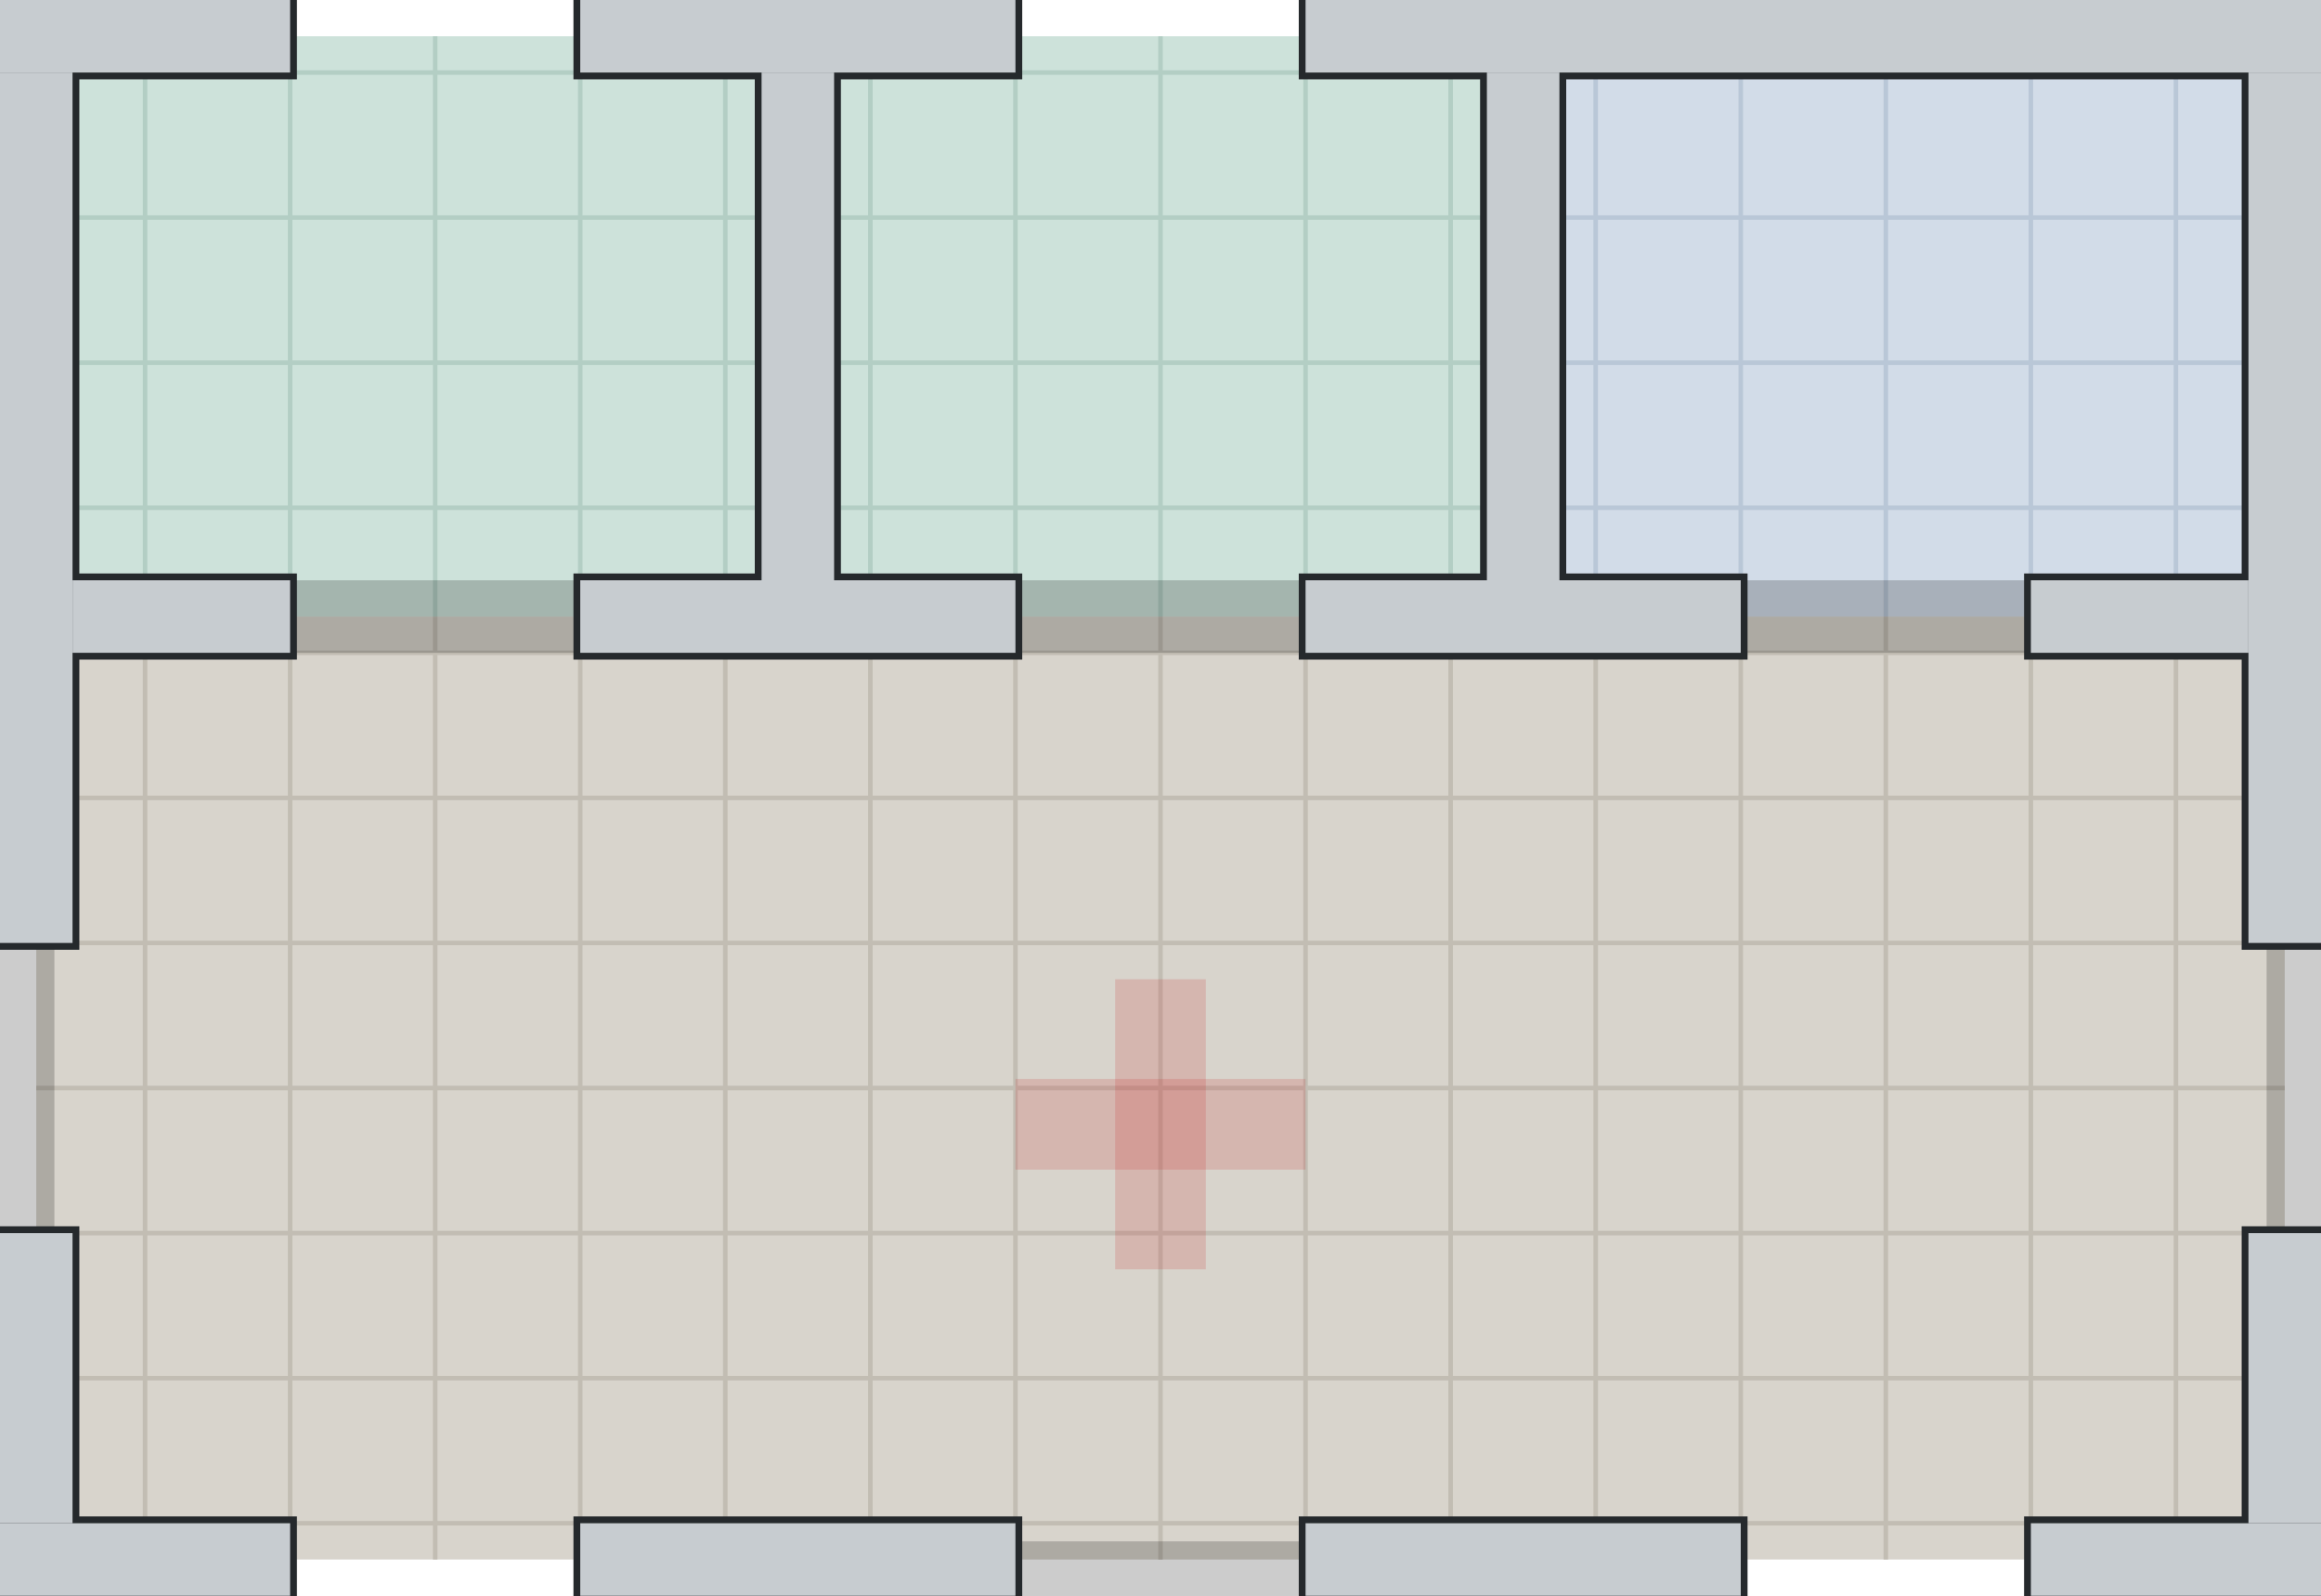
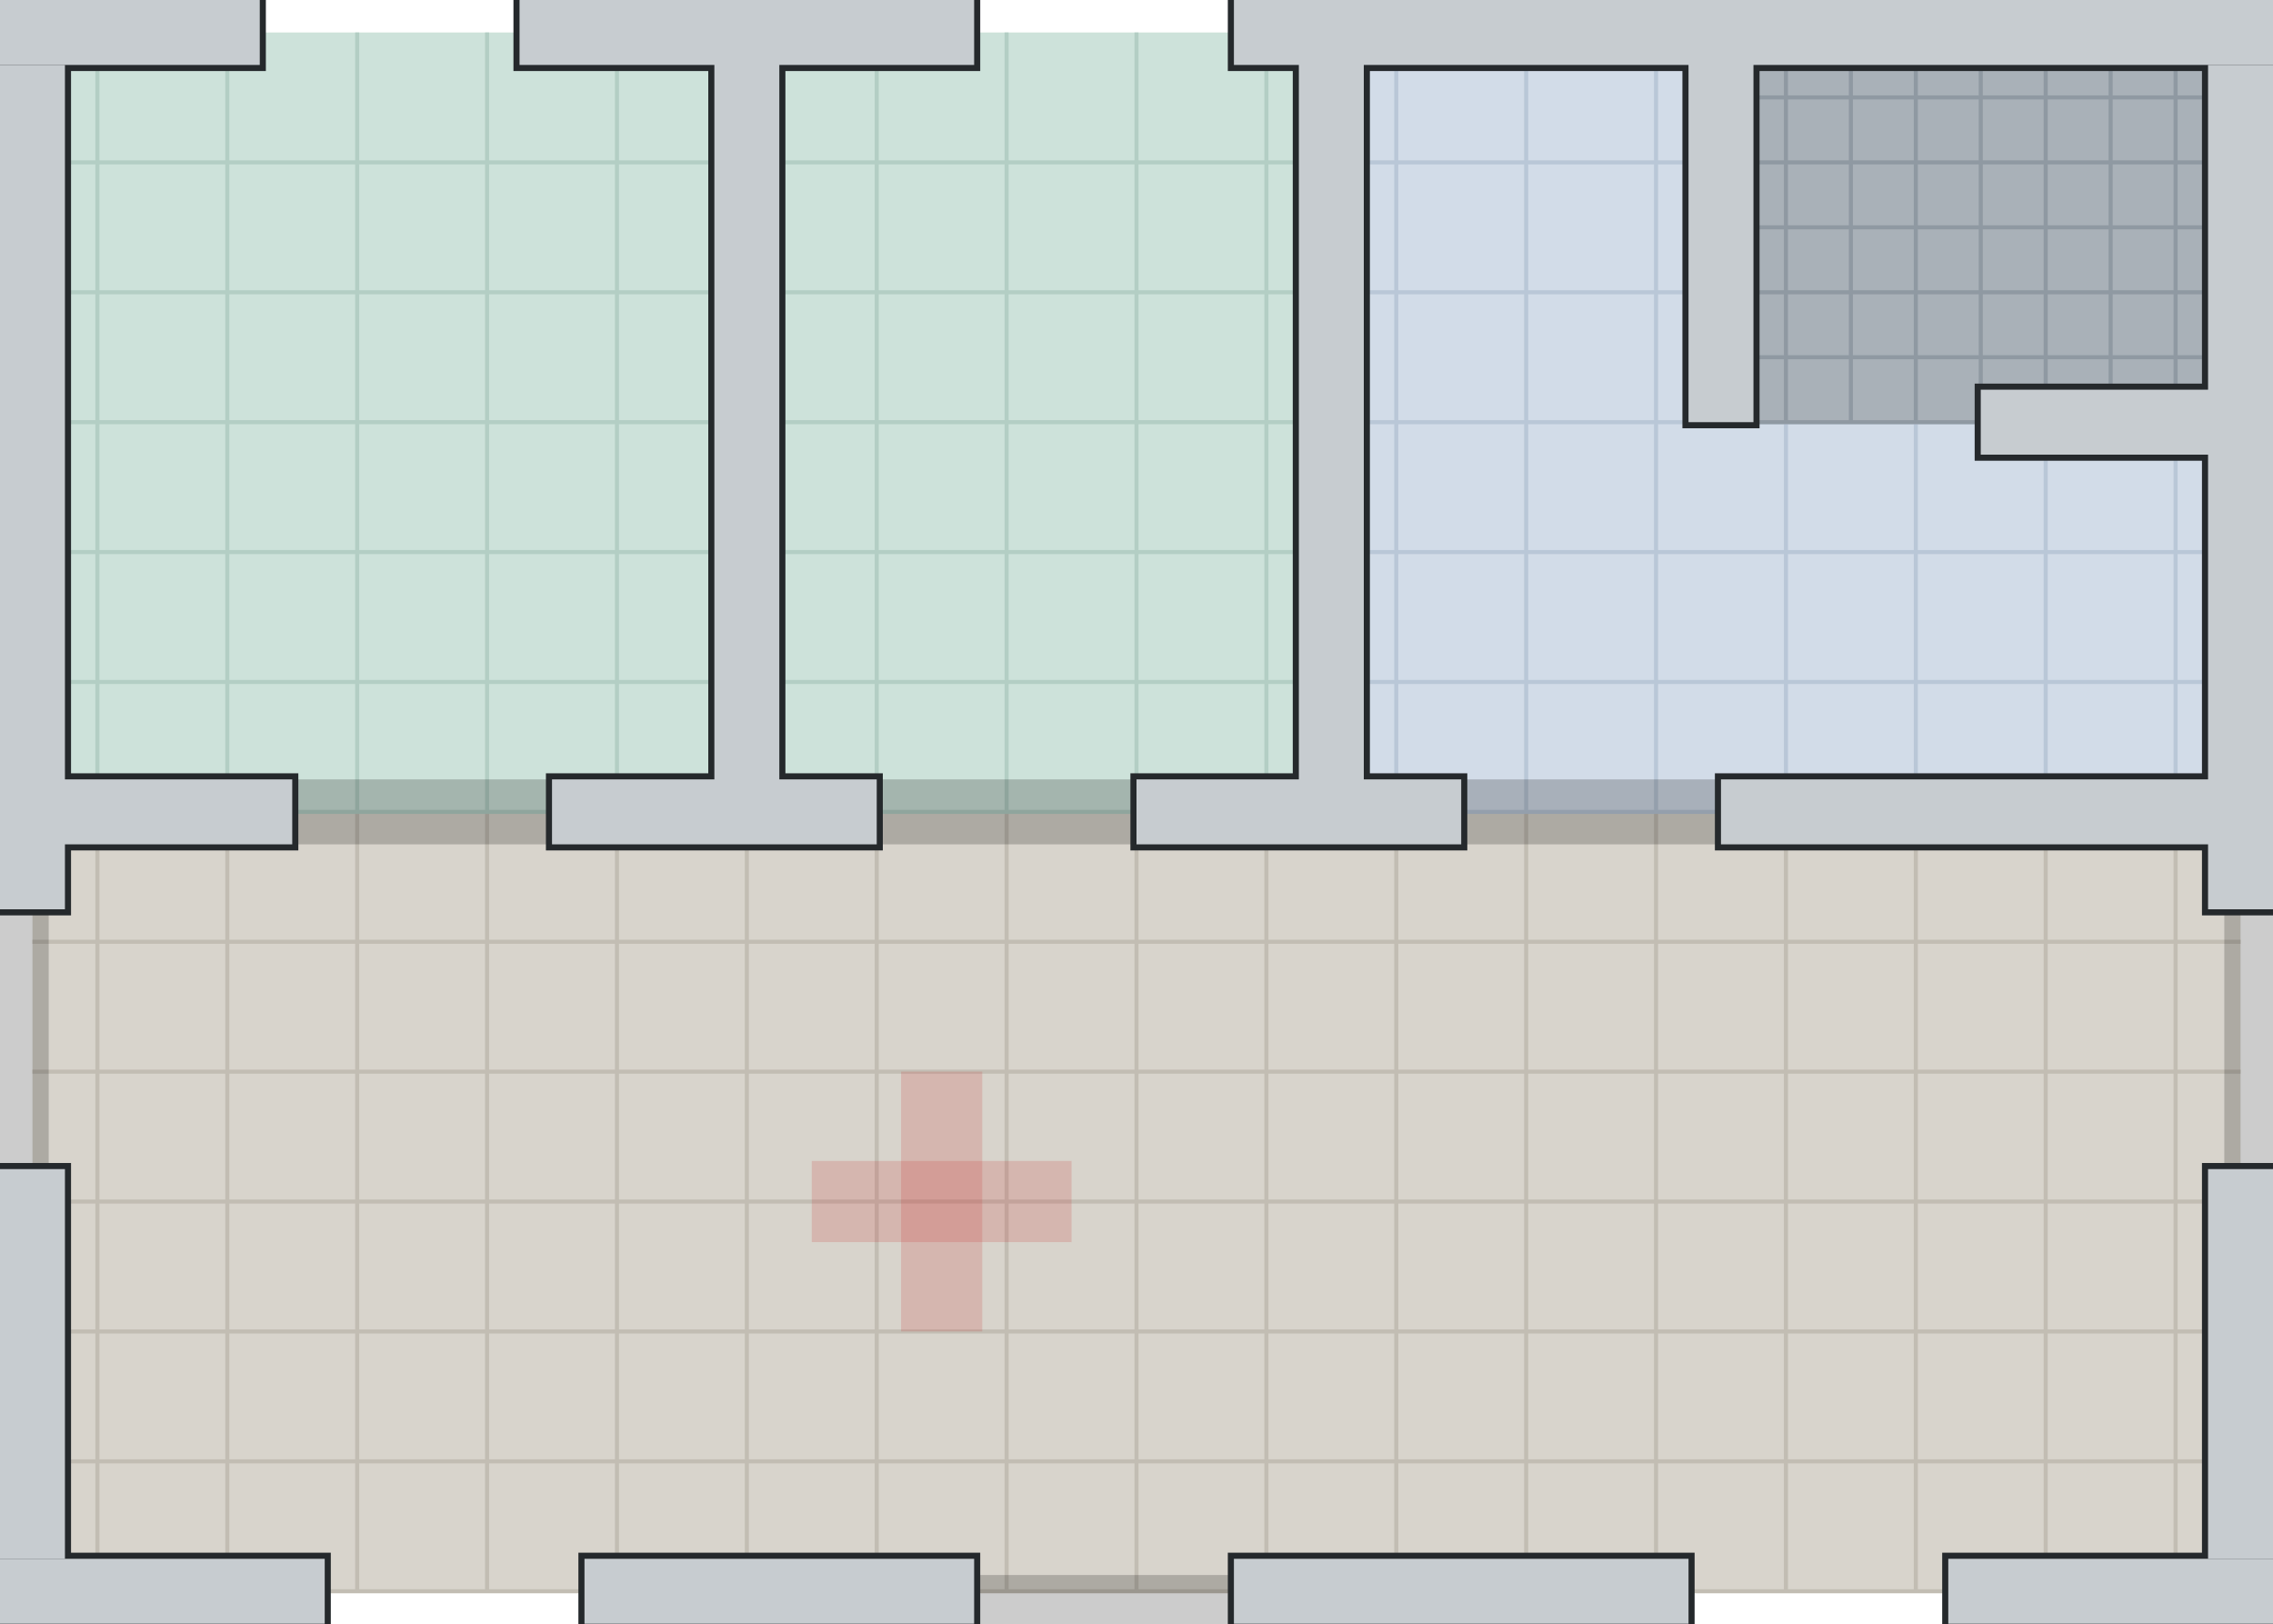
- <svg xmlns="http://www.w3.org/2000/svg" width="1024" height="704" viewBox="0 0 1024 704">
-   <rect x="16" y="272" width="992" height="416" fill="#d8d4cc" />
-   <path d="M64 272V688M128 272V688M192 272V688M256 272V688M320 272V688M384 272V688M448 272V688M512 272V688M576 272V688M640 272V688M704 272V688M768 272V688M832 272V688M896 272V688M960 272V688M16 672H1008M16 608H1008M16 544H1008M16 480H1008M16 416H1008M16 352H1008M16 288H1008" stroke="#c2bdb3" stroke-width="2" fill="none" />
-   <rect x="16" y="16" width="336" height="256" fill="#cde2da" />
-   <path d="M64 16V272M128 16V272M192 16V272M256 16V272M320 16V272M16 224H352M16 160H352M16 96H352M16 32H352" stroke="#b3cec4" stroke-width="2" fill="none" />
-   <rect x="352" y="16" width="320" height="256" fill="#cde2da" />
-   <path d="M384 16V272M448 16V272M512 16V272M576 16V272M640 16V272M352 224H672M352 160H672M352 96H672M352 32H672" stroke="#b3cec4" stroke-width="2" fill="none" />
-   <rect x="672" y="16" width="336" height="256" fill="#d2dce8" />
-   <path d="M704 16V272M768 16V272M832 16V272M896 16V272M960 16V272M672 224H1008M672 160H1008M672 96H1008M672 32H1008" stroke="#b9c7d7" stroke-width="2" fill="none" />
-   <rect x="492" y="432" width="40" height="128" fill="#c8312e" fill-opacity="0.18" />
-   <rect x="448" y="476" width="128" height="40" fill="#c8312e" fill-opacity="0.18" />
-   <rect x="448" y="680" width="128" height="32" fill="#00000033" />
-   <rect x="-8" y="416" width="32" height="128" fill="#00000033" />
-   <rect x="1000" y="416" width="32" height="128" fill="#00000033" />
-   <rect x="128" y="256" width="128" height="32" fill="#00000033" />
-   <rect x="448" y="256" width="128" height="32" fill="#00000033" />
-   <rect x="768" y="256" width="128" height="32" fill="#00000033" />
+ <svg xmlns="http://www.w3.org/2000/svg" width="1120" height="800" viewBox="0 0 1120 800">
+   <rect x="16" y="400" width="1088" height="384" fill="#d8d4cc" />
+   <path d="M48 400V784M112 400V784M176 400V784M240 400V784M304 400V784M368 400V784M432 400V784M496 400V784M560 400V784M624 400V784M688 400V784M752 400V784M816 400V784M880 400V784M944 400V784M1008 400V784M1072 400V784M16 784H1104M16 720H1104M16 656H1104M16 592H1104M16 528H1104M16 464H1104" stroke="#c2bdb3" stroke-width="2" fill="none" />
+   <rect x="16" y="16" width="352" height="384" fill="#cde2da" />
+   <path d="M48 16V400M112 16V400M176 16V400M240 16V400M304 16V400M16 400H368M16 336H368M16 272H368M16 208H368M16 144H368M16 80H368" stroke="#b3cec4" stroke-width="2" fill="none" />
+   <rect x="368" y="16" width="288" height="384" fill="#cde2da" />
+   <path d="M368 16V400M432 16V400M496 16V400M560 16V400M624 16V400M368 400H656M368 336H656M368 272H656M368 208H656M368 144H656M368 80H656" stroke="#b3cec4" stroke-width="2" fill="none" />
+   <rect x="656" y="16" width="448" height="384" fill="#d2dce8" />
+   <path d="M688 16V400M752 16V400M816 16V400M880 16V400M944 16V400M1008 16V400M1072 16V400M656 400H1104M656 336H1104M656 272H1104M656 208H1104M656 144H1104M656 80H1104" stroke="#b9c7d7" stroke-width="2" fill="none" />
+   <rect x="848" y="16" width="256" height="192" fill="#a9b1b8" />
+   <path d="M848 16V208M880 16V208M912 16V208M944 16V208M976 16V208M1008 16V208M1040 16V208M1072 16V208M848 208H1104M848 176H1104M848 144H1104M848 112H1104M848 80H1104M848 48H1104" stroke="#8f99a2" stroke-width="2" fill="none" />
+   <rect x="444" y="528" width="40" height="128" fill="#c8312e" fill-opacity="0.18" />
+   <rect x="400" y="572" width="128" height="40" fill="#c8312e" fill-opacity="0.18" />
+   <rect x="480" y="776" width="128" height="32" fill="#00000033" />
+   <rect x="-8" y="448" width="32" height="128" fill="#00000033" />
+   <rect x="1096" y="448" width="32" height="128" fill="#00000033" />
+   <rect x="144" y="384" width="128" height="32" fill="#00000033" />
+   <rect x="432" y="384" width="128" height="32" fill="#00000033" />
+   <rect x="720" y="384" width="128" height="32" fill="#00000033" />
+   <rect x="-3" y="765" width="166" height="38" fill="#25292c" />
+   <rect x="285" y="765" width="198" height="38" fill="#25292c" />
+   <rect x="605" y="765" width="230" height="38" fill="#25292c" />
+   <rect x="957" y="765" width="166" height="38" fill="#25292c" />
  <rect x="-3" y="-3" width="134" height="38" fill="#25292c" />
-   <rect x="253" y="-3" width="198" height="38" fill="#25292c" />
-   <rect x="573" y="-3" width="454" height="38" fill="#25292c" />
-   <rect x="-3" y="669" width="134" height="38" fill="#25292c" />
-   <rect x="253" y="669" width="198" height="38" fill="#25292c" />
-   <rect x="573" y="669" width="198" height="38" fill="#25292c" />
-   <rect x="893" y="669" width="134" height="38" fill="#25292c" />
-   <rect x="-3" y="541" width="38" height="134" fill="#25292c" />
-   <rect x="-3" y="29" width="38" height="390" fill="#25292c" />
-   <rect x="989" y="541" width="38" height="134" fill="#25292c" />
-   <rect x="989" y="29" width="38" height="390" fill="#25292c" />
-   <rect x="29" y="253" width="102" height="38" fill="#25292c" />
-   <rect x="253" y="253" width="198" height="38" fill="#25292c" />
-   <rect x="573" y="253" width="198" height="38" fill="#25292c" />
-   <rect x="893" y="253" width="102" height="38" fill="#25292c" />
-   <rect x="333" y="29" width="38" height="230" fill="#25292c" />
-   <rect x="653" y="29" width="38" height="230" fill="#25292c" />
+   <rect x="253" y="-3" width="230" height="38" fill="#25292c" />
+   <rect x="605" y="-3" width="518" height="38" fill="#25292c" />
+   <rect x="-3" y="573" width="38" height="198" fill="#25292c" />
+   <rect x="-3" y="29" width="38" height="422" fill="#25292c" />
+   <rect x="1085" y="573" width="38" height="198" fill="#25292c" />
+   <rect x="1085" y="29" width="38" height="422" fill="#25292c" />
+   <rect x="13" y="381" width="134" height="38" fill="#25292c" />
+   <rect x="269" y="381" width="166" height="38" fill="#25292c" />
+   <rect x="557" y="381" width="166" height="38" fill="#25292c" />
+   <rect x="845" y="381" width="262" height="38" fill="#25292c" />
+   <rect x="349" y="13" width="38" height="390" fill="#25292c" />
+   <rect x="637" y="13" width="38" height="390" fill="#25292c" />
+   <rect x="973" y="189" width="134" height="38" fill="#25292c" />
+   <rect x="829" y="13" width="38" height="198" fill="#25292c" />
+   <rect x="0" y="768" width="160" height="32" fill="#c7ccd0" />
+   <rect x="288" y="768" width="192" height="32" fill="#c7ccd0" />
+   <rect x="608" y="768" width="224" height="32" fill="#c7ccd0" />
+   <rect x="960" y="768" width="160" height="32" fill="#c7ccd0" />
  <rect x="0" y="0" width="128" height="32" fill="#c7ccd0" />
-   <rect x="256" y="0" width="192" height="32" fill="#c7ccd0" />
-   <rect x="576" y="0" width="448" height="32" fill="#c7ccd0" />
-   <rect x="0" y="672" width="128" height="32" fill="#c7ccd0" />
-   <rect x="256" y="672" width="192" height="32" fill="#c7ccd0" />
-   <rect x="576" y="672" width="192" height="32" fill="#c7ccd0" />
-   <rect x="896" y="672" width="128" height="32" fill="#c7ccd0" />
-   <rect x="0" y="544" width="32" height="128" fill="#c7ccd0" />
-   <rect x="0" y="32" width="32" height="384" fill="#c7ccd0" />
-   <rect x="992" y="544" width="32" height="128" fill="#c7ccd0" />
-   <rect x="992" y="32" width="32" height="384" fill="#c7ccd0" />
-   <rect x="32" y="256" width="96" height="32" fill="#c7ccd0" />
-   <rect x="256" y="256" width="192" height="32" fill="#c7ccd0" />
-   <rect x="576" y="256" width="192" height="32" fill="#c7ccd0" />
-   <rect x="896" y="256" width="96" height="32" fill="#c7ccd0" />
-   <rect x="336" y="32" width="32" height="224" fill="#c7ccd0" />
-   <rect x="656" y="32" width="32" height="224" fill="#c7ccd0" />
+   <rect x="256" y="0" width="224" height="32" fill="#c7ccd0" />
+   <rect x="608" y="0" width="512" height="32" fill="#c7ccd0" />
+   <rect x="0" y="576" width="32" height="192" fill="#c7ccd0" />
+   <rect x="0" y="32" width="32" height="416" fill="#c7ccd0" />
+   <rect x="1088" y="576" width="32" height="192" fill="#c7ccd0" />
+   <rect x="1088" y="32" width="32" height="416" fill="#c7ccd0" />
+   <rect x="16" y="384" width="128" height="32" fill="#c7ccd0" />
+   <rect x="272" y="384" width="160" height="32" fill="#c7ccd0" />
+   <rect x="560" y="384" width="160" height="32" fill="#c7ccd0" />
+   <rect x="848" y="384" width="256" height="32" fill="#c7ccd0" />
+   <rect x="352" y="16" width="32" height="384" fill="#c7ccd0" />
+   <rect x="640" y="16" width="32" height="384" fill="#c7ccd0" />
+   <rect x="976" y="192" width="128" height="32" fill="#c7ccd0" />
+   <rect x="832" y="16" width="32" height="192" fill="#c7ccd0" />
</svg>
